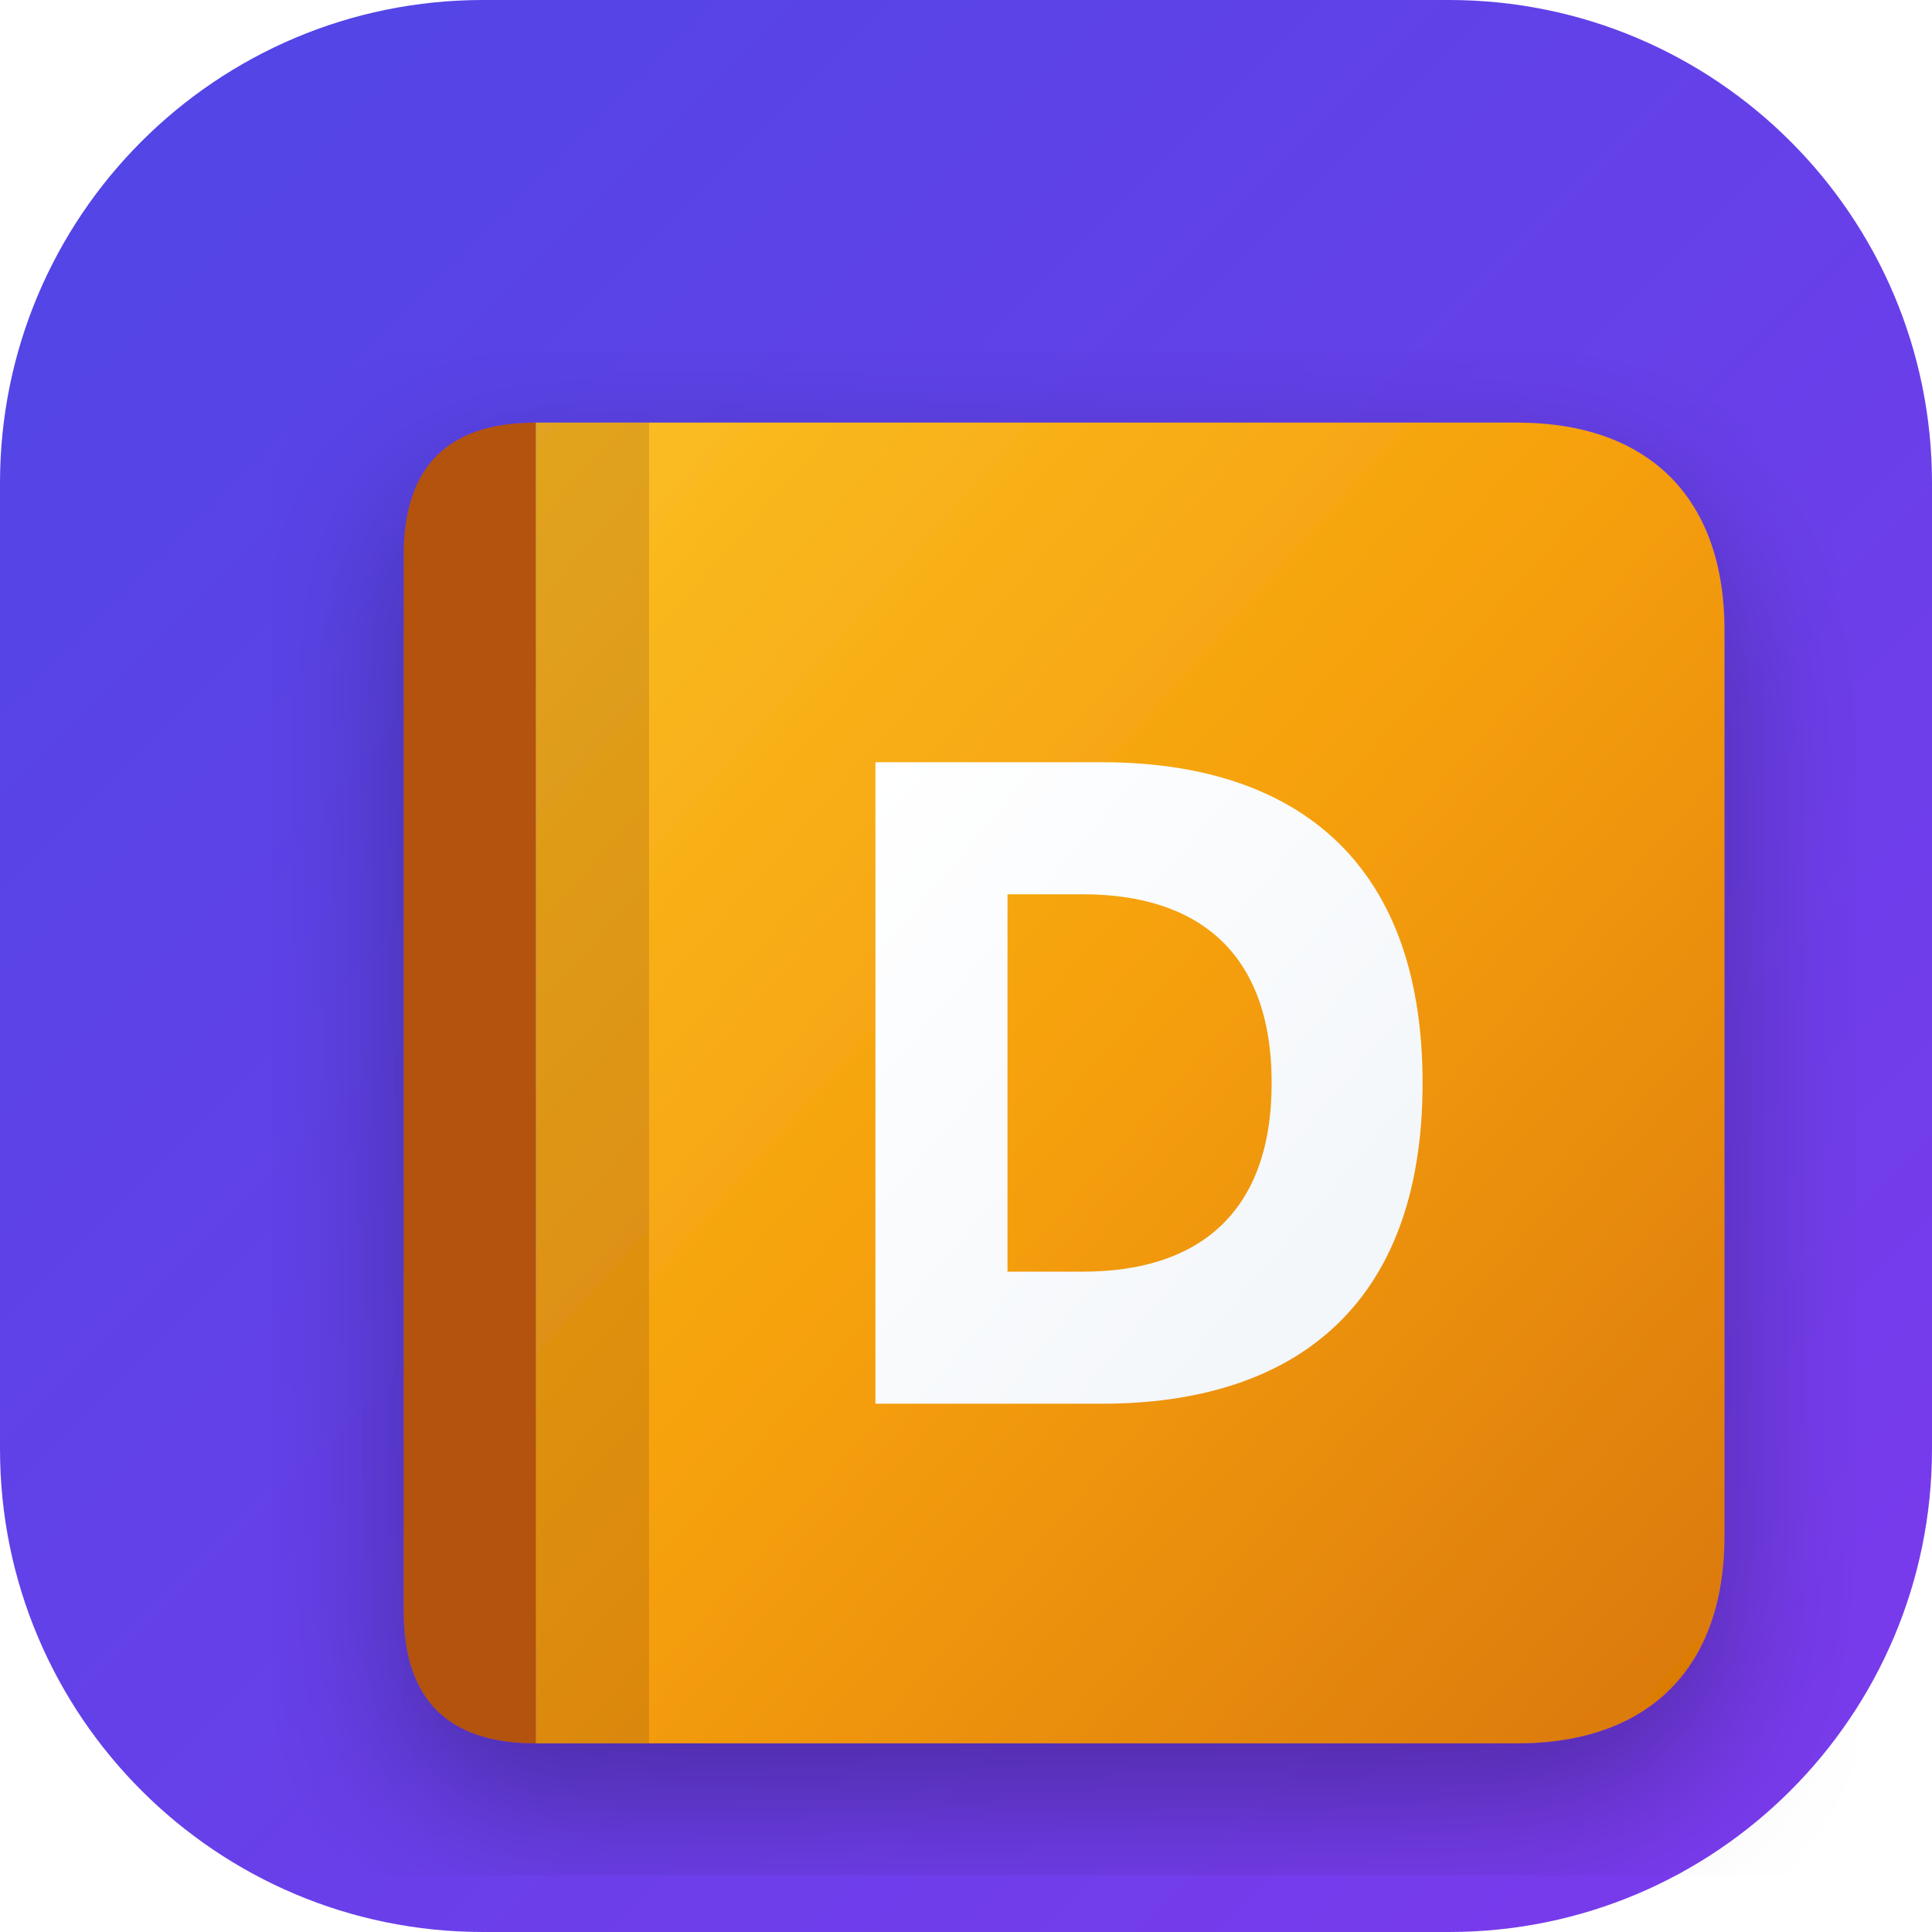
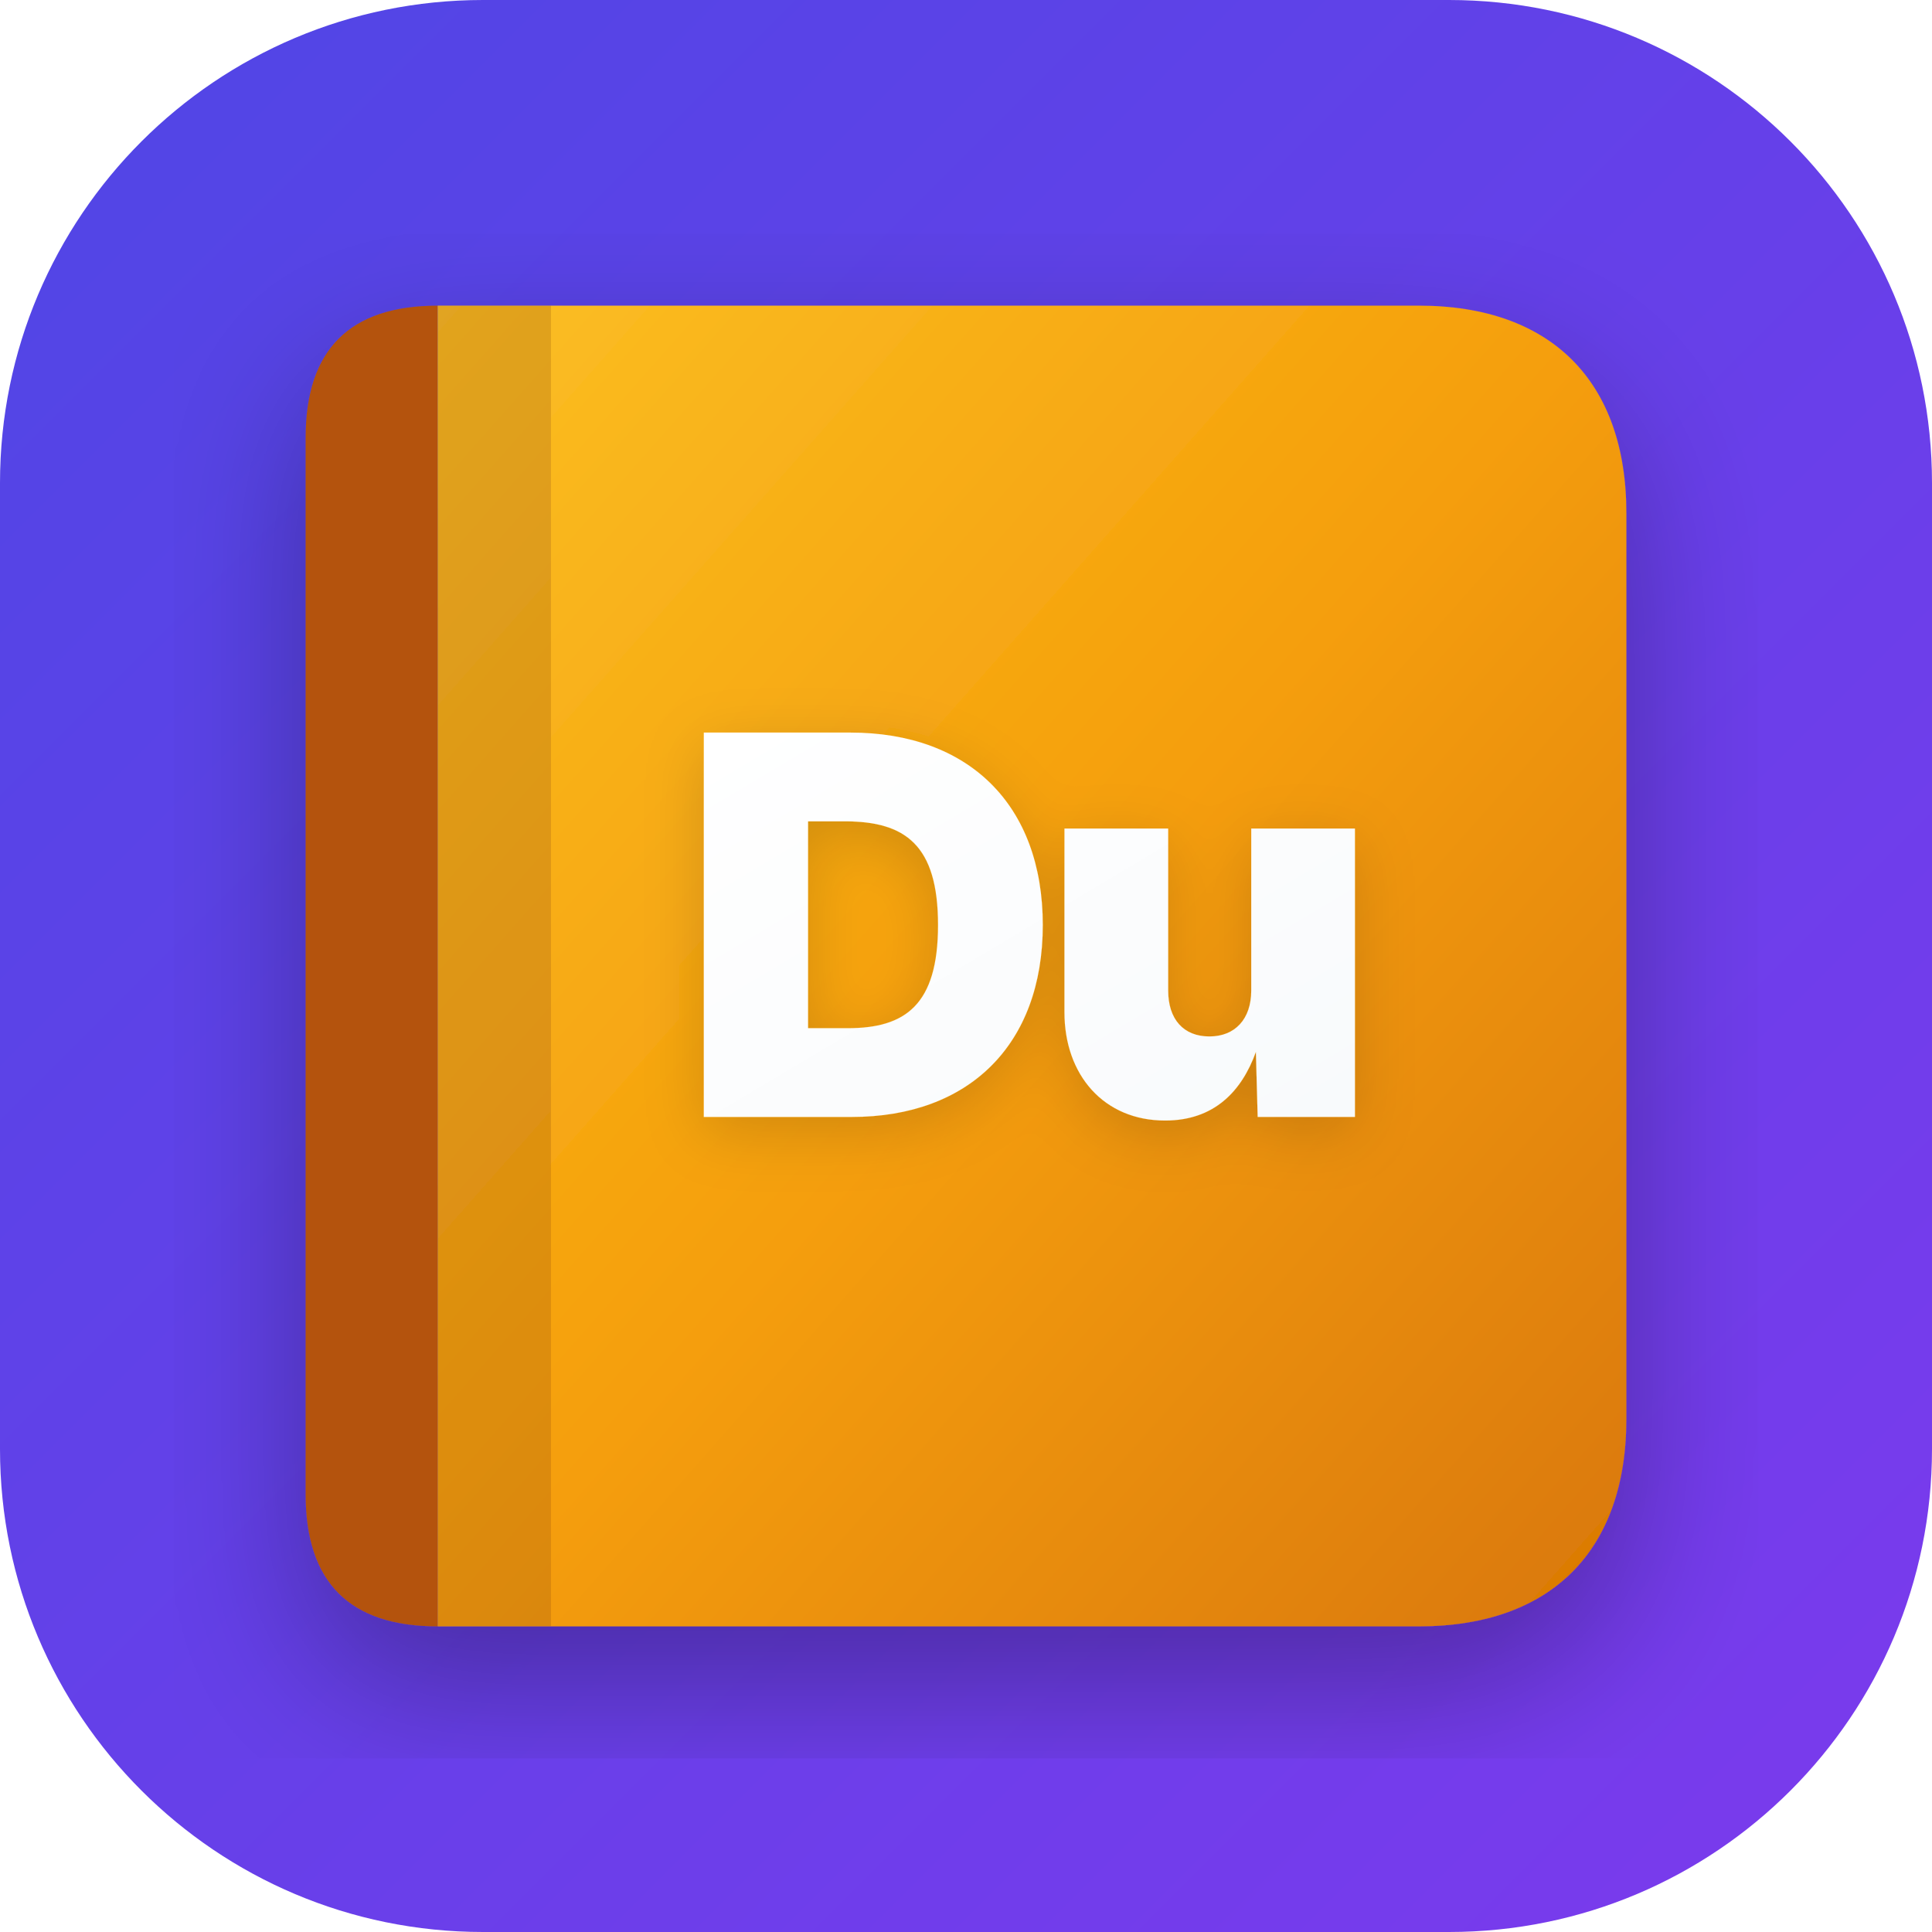
<svg xmlns="http://www.w3.org/2000/svg" viewBox="0 0 512 512" width="512" height="512">
  <defs>
    <linearGradient id="bgGrad" x1="0%" y1="0%" x2="100%" y2="100%">
      <stop offset="0%" stop-color="#4f46e5" />
      <stop offset="100%" stop-color="#7c3aed" />
    </linearGradient>
    <linearGradient id="goldGrad" x1="0%" y1="0%" x2="100%" y2="100%">
      <stop offset="0%" stop-color="#fbbf24" />
      <stop offset="50%" stop-color="#f59e0b" />
      <stop offset="100%" stop-color="#d97706" />
    </linearGradient>
    <linearGradient id="pageGrad" x1="0%" y1="0%" x2="0%" y2="100%">
      <stop offset="0%" stop-color="#ffffff" />
      <stop offset="100%" stop-color="#e2e8f0" />
    </linearGradient>
-     <linearGradient id="dGrad" x1="0%" y1="0%" x2="100%" y2="100%">
+     <linearGradient id="duGrad" x1="0%" y1="0%" x2="100%" y2="100%">
      <stop offset="0%" stop-color="#ffffff" />
-       <stop offset="100%" stop-color="#f1f5f9" />
+       <stop offset="100%" stop-color="#f8fafc" />
    </linearGradient>
    <filter id="dropShadow" x="-10%" y="-10%" width="120%" height="120%">
      <feDropShadow dx="0" dy="16" stdDeviation="20" flood-color="#000000" flood-opacity="0.3" />
    </filter>
  </defs>
  <rect width="512" height="512" rx="128" fill="url(#bgGrad)" />
-   <g filter="url(#dropShadow)" transform="translate(32, 32)">
+   <g filter="url(#dropShadow)" transform="translate(6, 1)">
    <path d="M 120,110 L 380,110 C 400,110 410,125 410,140 L 410,380 C 410,395 400,410 380,410 L 120,410 Z" fill="url(#pageGrad)" />
    <path d="M 110,80 Q 75,80 75,115 L 75,395 Q 75,430 110,430 Z" fill="#b45309" />
    <path d="M 110,80 L 370,80 C 405,80 425,100 425,135 L 425,375 C 425,410 405,430 370,430 L 110,430 Z" fill="url(#goldGrad)" />
    <path d="M 110,80 L 140,80 L 140,430 L 110,430 Z" fill="#78350f" opacity="0.2" />
-     <path d="M 200,170 L 260,170 C 310,170 345,195 345,255 C 345,315 310,340 260,340 L 200,340 Z M 235,205 L 235,305 L 255,305 C 285,305 305,290 305,255 C 305,220 285,205 255,205 Z" fill="url(#dGrad)" />
+     <text x="267" y="295" font-family="'Outfit', 'Inter', 'Segoe UI', Arial, sans-serif" font-weight="900" font-size="140" fill="url(#duGrad)" text-anchor="middle" style="letter-spacing: -6px; filter: drop-shadow(0px 4px 8px rgba(0,0,0,0.15));">Du</text>
  </g>
</svg>
